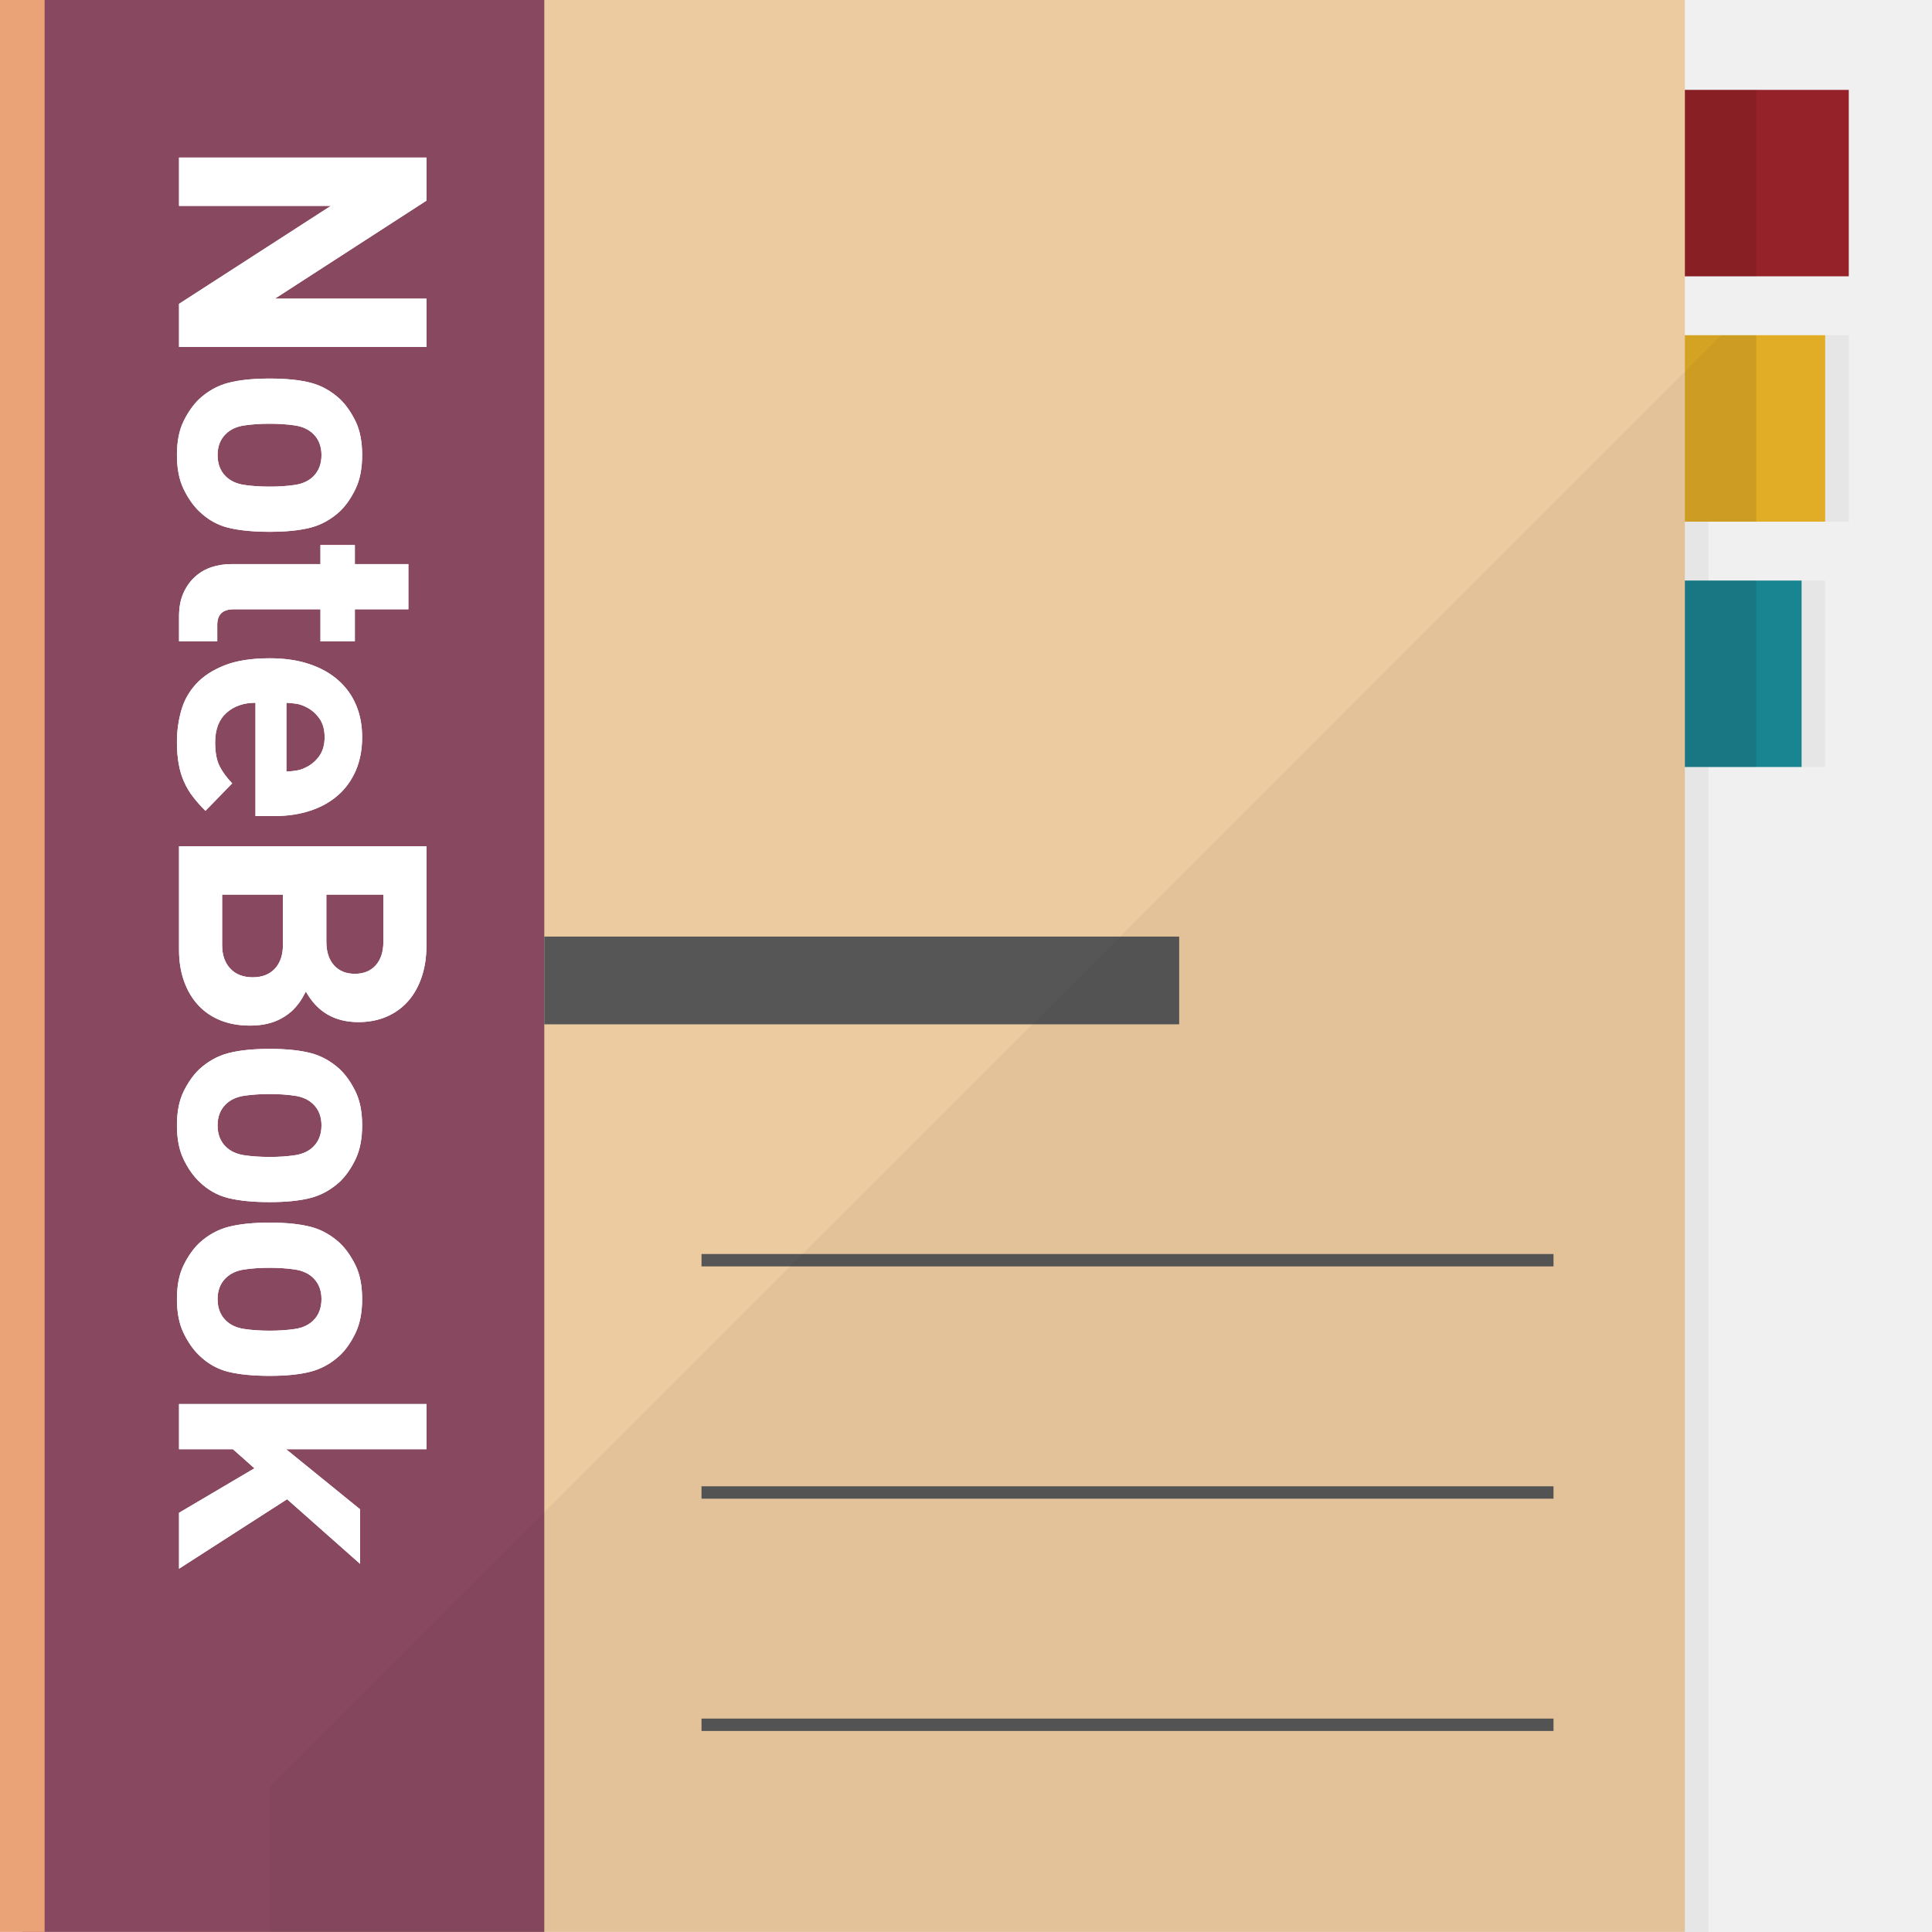
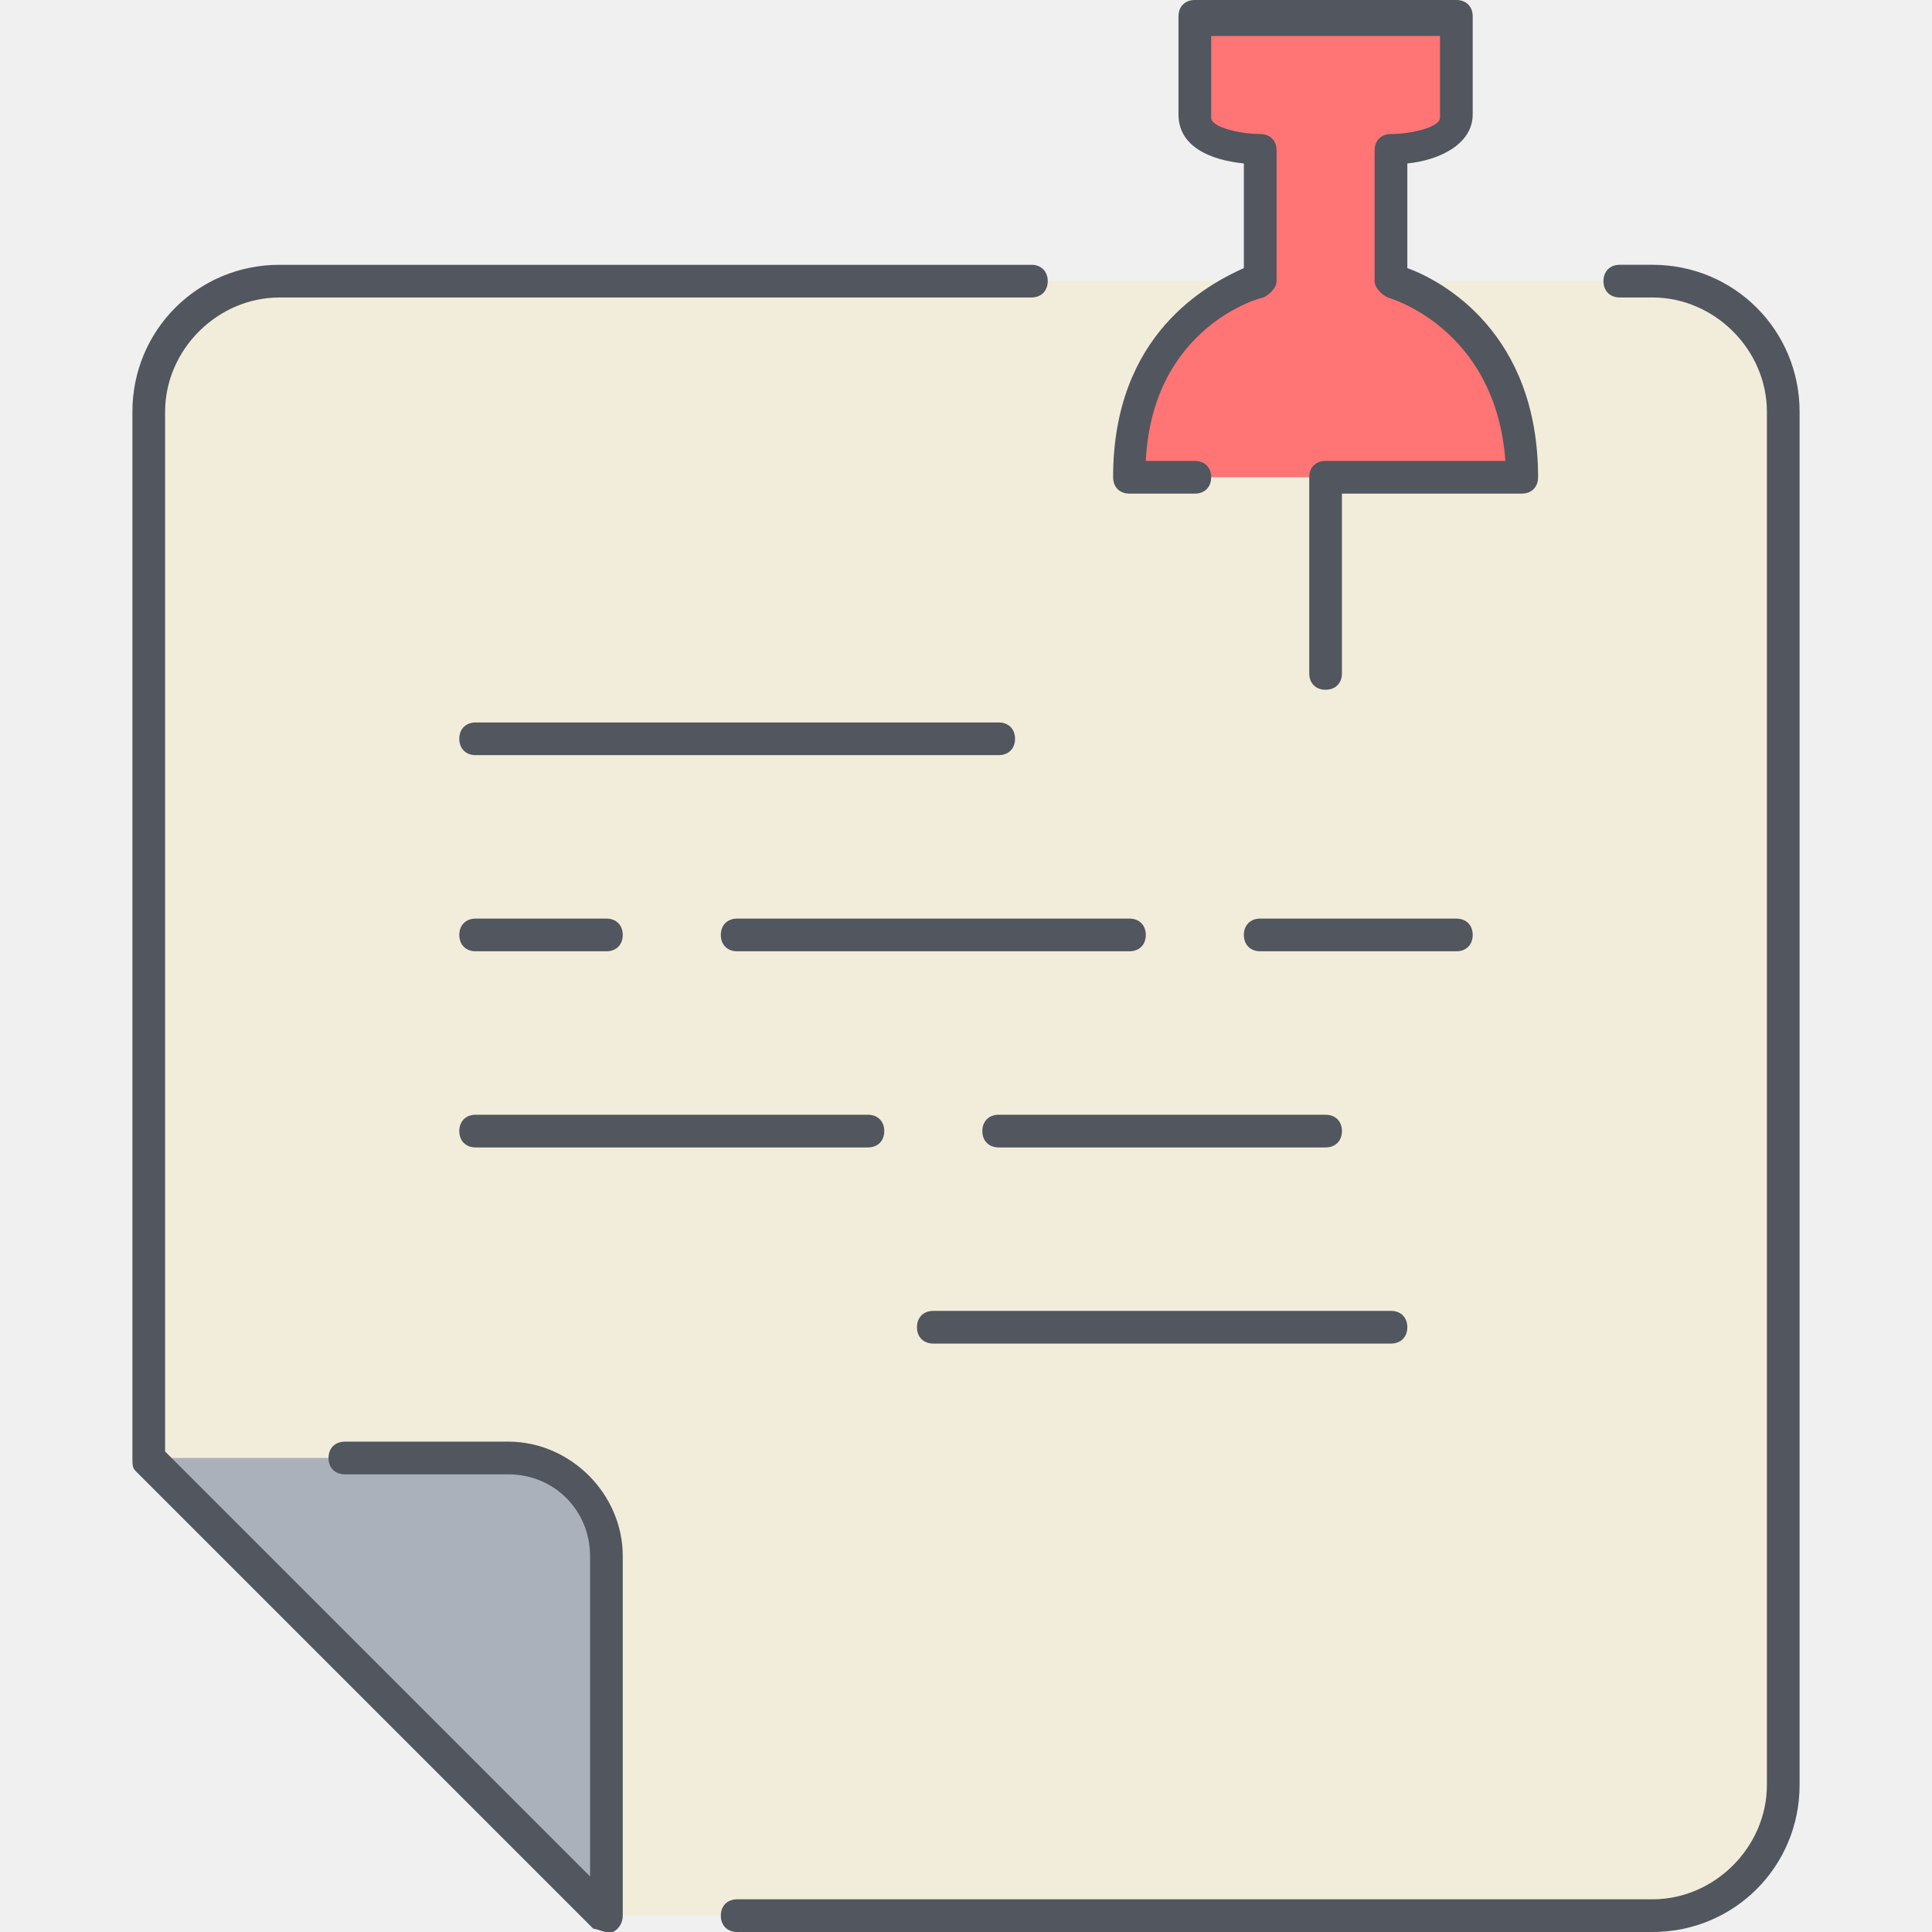
- <svg xmlns="http://www.w3.org/2000/svg" version="1.1" id="_x36_" viewBox="0 0 512 512" xml:space="preserve">
-   <g>
-     <g>
-       <g>
-         <rect x="376.309" y="88.836" style="fill:#EAB528;" width="107.385" height="49.406" />
-       </g>
-       <g>
-         <rect x="382.561" y="23.818" style="fill:#962229;" width="107.385" height="49.406" />
-       </g>
-       <g>
-         <rect x="370.057" y="153.854" style="fill:#188A96;" width="107.386" height="49.405" />
-       </g>
-       <g style="opacity:0.1;">
-         <rect x="358.043" y="88.836" style="fill:#060001;" width="107.386" height="49.406" />
-       </g>
-       <g style="opacity:0.1;">
-         <rect x="358.043" y="23.818" style="fill:#060001;" width="107.386" height="49.406" />
-       </g>
-       <g style="opacity:0.1;">
-         <rect x="358.043" y="153.854" style="fill:#060001;" width="107.386" height="49.405" />
-       </g>
-       <g>
-         <rect x="47.456" style="fill:#EDCBA0;" width="399.057" height="511.972" />
-       </g>
-       <g>
-         <rect x="5.911" style="fill:#884860;" width="138.333" height="511.972" />
-       </g>
-       <g>
-         <rect style="fill:#EAA277;" width="11.823" height="511.972" />
-       </g>
-       <g>
-         <path style="fill:#FFFFFF;" d="M47.444,80.523L87.69,54.556H47.444V41.753h65.57v11.42l-40.156,25.97h40.156v12.8h-65.57V80.523z     " />
-         <path style="fill:#FFFFFF;" d="M71.479,140.932c-4.358,0-7.996-0.354-10.912-1.057c-2.917-0.707-5.511-2.165-7.783-4.376     c-1.592-1.533-2.978-3.514-4.145-5.94c-1.167-2.426-1.75-5.418-1.75-8.977c0-3.563,0.583-6.541,1.75-8.936     c1.167-2.392,2.553-4.358,4.145-5.892c2.334-2.148,4.942-3.593,7.831-4.327c2.882-0.738,6.506-1.105,10.864-1.105     c4.358,0,7.968,0.367,10.823,1.105c2.855,0.734,5.442,2.179,7.784,4.327c1.592,1.534,2.971,3.501,4.138,5.892     c1.167,2.395,1.75,5.373,1.75,8.936c0,3.558-0.583,6.551-1.75,8.977c-1.167,2.426-2.546,4.407-4.138,5.94     c-2.341,2.148-4.928,3.593-7.784,4.328C79.447,140.565,75.837,140.932,71.479,140.932z M71.479,128.963     c2.457,0,4.695-0.155,6.726-0.464c2.025-0.305,3.652-1.074,4.88-2.299c1.407-1.414,2.113-3.288,2.113-5.617     c0-2.276-0.706-4.115-2.113-5.528c-1.229-1.229-2.855-1.994-4.88-2.303c-2.031-0.305-4.269-0.46-6.726-0.46     c-2.519,0-4.791,0.155-6.815,0.46c-2.025,0.309-3.652,1.075-4.88,2.303c-1.413,1.413-2.12,3.253-2.12,5.528     c0,2.33,0.707,4.203,2.12,5.617c1.229,1.225,2.855,1.994,4.88,2.299C66.688,128.808,68.96,128.963,71.479,128.963z" />
-         <path style="fill:#FFFFFF;" d="M47.444,163.402c0-2.453,0.398-4.557,1.194-6.307c0.803-1.75,1.846-3.191,3.137-4.327     c1.283-1.139,2.745-1.966,4.371-2.488c1.627-0.522,3.302-0.783,5.017-0.783h23.761v-5.065h9.114v5.065h14.186v11.973H94.039     v8.473h-9.114v-8.473H61.905c-2.889,0-4.33,1.38-4.33,4.142v4.331h-10.13V163.402z" />
-         <path style="fill:#FFFFFF;" d="M67.704,186.24c-3.13,0-5.697,0.888-7.687,2.673c-1.997,1.778-2.999,4.386-2.999,7.828     c0,2.639,0.384,4.726,1.153,6.259c0.769,1.534,1.888,3.071,3.363,4.605l-7.09,7.275c-1.229-1.229-2.32-2.458-3.274-3.683     c-0.947-1.229-1.75-2.563-2.388-4.008c-0.645-1.441-1.126-3.023-1.427-4.742c-0.309-1.719-0.467-3.651-0.467-5.799     c0-2.824,0.37-5.573,1.112-8.242c0.734-2.67,2.038-5.034,3.912-7.09c1.874-2.059,4.385-3.716,7.549-4.976     c3.164-1.256,7.166-1.888,12.018-1.888c3.926,0,7.412,0.508,10.452,1.52c3.04,1.013,5.601,2.44,7.686,4.283     c2.087,1.843,3.672,4.035,4.743,6.585c1.078,2.546,1.613,5.388,1.613,8.517c0,3.315-0.569,6.277-1.701,8.888     c-1.14,2.608-2.732,4.801-4.791,6.582c-2.059,1.781-4.509,3.133-7.364,4.053c-2.855,0.923-5.971,1.382-9.348,1.382h-5.065V186.24     z M75.899,204.475c1.043-0.062,1.949-0.155,2.718-0.278c0.769-0.123,1.578-0.398,2.444-0.827     c1.407-0.676,2.587-1.675,3.541-2.992c0.954-1.321,1.427-2.996,1.427-5.021c0-2.025-0.474-3.699-1.427-5.02     c-0.954-1.318-2.134-2.316-3.541-2.993c-0.865-0.429-1.675-0.707-2.444-0.827c-0.769-0.124-1.675-0.216-2.718-0.278V204.475z" />
-         <path style="fill:#FFFFFF;" d="M81.06,262.767c-0.68,1.29-1.263,2.269-1.751,2.948c-0.494,0.673-1.077,1.348-1.75,2.024     c-1.537,1.411-3.226,2.44-5.065,3.085c-1.846,0.645-3.932,0.968-6.266,0.968c-2.882,0-5.477-0.46-7.783-1.383     c-2.3-0.919-4.262-2.255-5.889-4.004c-1.626-1.75-2.889-3.867-3.775-6.355c-0.892-2.484-1.338-5.264-1.338-8.335v-27.443h65.57     v26.337c0,3.072-0.432,5.865-1.29,8.384c-0.865,2.515-2.073,4.65-3.638,6.4c-1.565,1.75-3.452,3.098-5.662,4.049     c-2.217,0.954-4.701,1.428-7.46,1.428C88.699,270.869,84.066,268.168,81.06,262.767z M58.865,250.427     c0,2.639,0.72,4.725,2.162,6.263c1.441,1.533,3.425,2.302,5.944,2.302c2.512,0,4.475-0.769,5.889-2.302     c1.414-1.538,2.12-3.624,2.12-6.263v-13.352H58.865V250.427z M86.489,249.597c0,2.639,0.68,4.712,2.025,6.218     c1.352,1.503,3.191,2.255,5.525,2.255c2.333,0,4.18-0.752,5.532-2.255c1.345-1.507,2.024-3.579,2.024-6.218v-12.522H86.489     V249.597z" />
-         <path style="fill:#FFFFFF;" d="M71.479,318.572c-4.358,0-7.996-0.353-10.912-1.057c-2.917-0.707-5.511-2.165-7.783-4.376     c-1.592-1.534-2.978-3.514-4.145-5.94c-1.167-2.426-1.75-5.418-1.75-8.977c0-3.562,0.583-6.54,1.75-8.935     c1.167-2.392,2.553-4.359,4.145-5.892c2.334-2.148,4.942-3.593,7.831-4.327c2.882-0.738,6.506-1.105,10.864-1.105     c4.358,0,7.968,0.368,10.823,1.105c2.855,0.734,5.442,2.179,7.784,4.327c1.592,1.533,2.971,3.5,4.138,5.892     c1.167,2.395,1.75,5.374,1.75,8.935c0,3.559-0.583,6.551-1.75,8.977c-1.167,2.426-2.546,4.406-4.138,5.94     c-2.341,2.148-4.928,3.593-7.784,4.327C79.447,318.204,75.837,318.572,71.479,318.572z M71.479,306.602     c2.457,0,4.695-0.154,6.726-0.463c2.025-0.305,3.652-1.074,4.88-2.299c1.407-1.414,2.113-3.288,2.113-5.618     c0-2.275-0.706-4.114-2.113-5.528c-1.229-1.229-2.855-1.994-4.88-2.302c-2.031-0.306-4.269-0.46-6.726-0.46     c-2.519,0-4.791,0.154-6.815,0.46c-2.025,0.309-3.652,1.074-4.88,2.302c-1.413,1.414-2.12,3.253-2.12,5.528     c0,2.33,0.707,4.204,2.12,5.618c1.229,1.225,2.855,1.994,4.88,2.299C66.688,306.448,68.96,306.602,71.479,306.602z" />
-         <path style="fill:#FFFFFF;" d="M71.479,364.616c-4.358,0-7.996-0.354-10.912-1.057c-2.917-0.707-5.511-2.165-7.783-4.375     c-1.592-1.534-2.978-3.514-4.145-5.941c-1.167-2.426-1.75-5.419-1.75-8.977c0-3.562,0.583-6.541,1.75-8.936     c1.167-2.391,2.553-4.358,4.145-5.892c2.334-2.148,4.942-3.593,7.831-4.327c2.882-0.738,6.506-1.105,10.864-1.105     c4.358,0,7.968,0.367,10.823,1.105c2.855,0.734,5.442,2.179,7.784,4.327c1.592,1.534,2.971,3.501,4.138,5.892     c1.167,2.395,1.75,5.374,1.75,8.936c0,3.558-0.583,6.551-1.75,8.977c-1.167,2.427-2.546,4.406-4.138,5.941     c-2.341,2.148-4.928,3.592-7.784,4.327C79.447,364.25,75.837,364.616,71.479,364.616z M71.479,352.647     c2.457,0,4.695-0.155,6.726-0.463c2.025-0.306,3.652-1.075,4.88-2.299c1.407-1.414,2.113-3.288,2.113-5.617     c0-2.275-0.706-4.114-2.113-5.528c-1.229-1.229-2.855-1.994-4.88-2.303c-2.031-0.305-4.269-0.46-6.726-0.46     c-2.519,0-4.791,0.155-6.815,0.46c-2.025,0.309-3.652,1.075-4.88,2.303c-1.413,1.414-2.12,3.253-2.12,5.528     c0,2.33,0.707,4.203,2.12,5.617c1.229,1.225,2.855,1.994,4.88,2.299C66.688,352.492,68.96,352.647,71.479,352.647z" />
-         <path style="fill:#FFFFFF;" d="M47.444,400.902l19.985-11.788l-5.71-5.065H47.444v-11.973h65.57v11.973H75.81l19.615,15.929     v14.461l-19.34-17.13l-28.64,18.417V400.902z" />
-       </g>
-       <g>
-         <path style="fill:#FFFFFF;" d="M47.444,80.523L87.69,54.556H47.444V41.753h65.57v11.42l-40.156,25.97h40.156v12.8h-65.57V80.523z     " />
-         <path style="fill:#FFFFFF;" d="M71.479,140.932c-4.358,0-7.996-0.354-10.912-1.057c-2.917-0.707-5.511-2.165-7.783-4.376     c-1.592-1.533-2.978-3.514-4.145-5.94c-1.167-2.426-1.75-5.418-1.75-8.977c0-3.563,0.583-6.541,1.75-8.936     c1.167-2.392,2.553-4.358,4.145-5.892c2.334-2.148,4.942-3.593,7.831-4.327c2.882-0.738,6.506-1.105,10.864-1.105     c4.358,0,7.968,0.367,10.823,1.105c2.855,0.734,5.442,2.179,7.784,4.327c1.592,1.534,2.971,3.501,4.138,5.892     c1.167,2.395,1.75,5.373,1.75,8.936c0,3.558-0.583,6.551-1.75,8.977c-1.167,2.426-2.546,4.407-4.138,5.94     c-2.341,2.148-4.928,3.593-7.784,4.328C79.447,140.565,75.837,140.932,71.479,140.932z M71.479,128.963     c2.457,0,4.695-0.155,6.726-0.464c2.025-0.305,3.652-1.074,4.88-2.299c1.407-1.414,2.113-3.288,2.113-5.617     c0-2.276-0.706-4.115-2.113-5.528c-1.229-1.229-2.855-1.994-4.88-2.303c-2.031-0.305-4.269-0.46-6.726-0.46     c-2.519,0-4.791,0.155-6.815,0.46c-2.025,0.309-3.652,1.075-4.88,2.303c-1.413,1.413-2.12,3.253-2.12,5.528     c0,2.33,0.707,4.203,2.12,5.617c1.229,1.225,2.855,1.994,4.88,2.299C66.688,128.808,68.96,128.963,71.479,128.963z" />
-         <path style="fill:#FFFFFF;" d="M47.444,163.402c0-2.453,0.398-4.557,1.194-6.307c0.803-1.75,1.846-3.191,3.137-4.327     c1.283-1.139,2.745-1.966,4.371-2.488c1.627-0.522,3.302-0.783,5.017-0.783h23.761v-5.065h9.114v5.065h14.186v11.973H94.039     v8.473h-9.114v-8.473H61.905c-2.889,0-4.33,1.38-4.33,4.142v4.331h-10.13V163.402z" />
-         <path style="fill:#FFFFFF;" d="M67.704,186.24c-3.13,0-5.697,0.888-7.687,2.673c-1.997,1.778-2.999,4.386-2.999,7.828     c0,2.639,0.384,4.726,1.153,6.259c0.769,1.534,1.888,3.071,3.363,4.605l-7.09,7.275c-1.229-1.229-2.32-2.458-3.274-3.683     c-0.947-1.229-1.75-2.563-2.388-4.008c-0.645-1.441-1.126-3.023-1.427-4.742c-0.309-1.719-0.467-3.651-0.467-5.799     c0-2.824,0.37-5.573,1.112-8.242c0.734-2.67,2.038-5.034,3.912-7.09c1.874-2.059,4.385-3.716,7.549-4.976     c3.164-1.256,7.166-1.888,12.018-1.888c3.926,0,7.412,0.508,10.452,1.52c3.04,1.013,5.601,2.44,7.686,4.283     c2.087,1.843,3.672,4.035,4.743,6.585c1.078,2.546,1.613,5.388,1.613,8.517c0,3.315-0.569,6.277-1.701,8.888     c-1.14,2.608-2.732,4.801-4.791,6.582c-2.059,1.781-4.509,3.133-7.364,4.053c-2.855,0.923-5.971,1.382-9.348,1.382h-5.065V186.24     z M75.899,204.475c1.043-0.062,1.949-0.155,2.718-0.278c0.769-0.123,1.578-0.398,2.444-0.827     c1.407-0.676,2.587-1.675,3.541-2.992c0.954-1.321,1.427-2.996,1.427-5.021c0-2.025-0.474-3.699-1.427-5.02     c-0.954-1.318-2.134-2.316-3.541-2.993c-0.865-0.429-1.675-0.707-2.444-0.827c-0.769-0.124-1.675-0.216-2.718-0.278V204.475z" />
-         <path style="fill:#FFFFFF;" d="M81.06,262.767c-0.68,1.29-1.263,2.269-1.751,2.948c-0.494,0.673-1.077,1.348-1.75,2.024     c-1.537,1.411-3.226,2.44-5.065,3.085c-1.846,0.645-3.932,0.968-6.266,0.968c-2.882,0-5.477-0.46-7.783-1.383     c-2.3-0.919-4.262-2.255-5.889-4.004c-1.626-1.75-2.889-3.867-3.775-6.355c-0.892-2.484-1.338-5.264-1.338-8.335v-27.443h65.57     v26.337c0,3.072-0.432,5.865-1.29,8.384c-0.865,2.515-2.073,4.65-3.638,6.4c-1.565,1.75-3.452,3.098-5.662,4.049     c-2.217,0.954-4.701,1.428-7.46,1.428C88.699,270.869,84.066,268.168,81.06,262.767z M58.865,250.427     c0,2.639,0.72,4.725,2.162,6.263c1.441,1.533,3.425,2.302,5.944,2.302c2.512,0,4.475-0.769,5.889-2.302     c1.414-1.538,2.12-3.624,2.12-6.263v-13.352H58.865V250.427z M86.489,249.597c0,2.639,0.68,4.712,2.025,6.218     c1.352,1.503,3.191,2.255,5.525,2.255c2.333,0,4.18-0.752,5.532-2.255c1.345-1.507,2.024-3.579,2.024-6.218v-12.522H86.489     V249.597z" />
-         <path style="fill:#FFFFFF;" d="M71.479,318.572c-4.358,0-7.996-0.353-10.912-1.057c-2.917-0.707-5.511-2.165-7.783-4.376     c-1.592-1.534-2.978-3.514-4.145-5.94c-1.167-2.426-1.75-5.418-1.75-8.977c0-3.562,0.583-6.54,1.75-8.935     c1.167-2.392,2.553-4.359,4.145-5.892c2.334-2.148,4.942-3.593,7.831-4.327c2.882-0.738,6.506-1.105,10.864-1.105     c4.358,0,7.968,0.368,10.823,1.105c2.855,0.734,5.442,2.179,7.784,4.327c1.592,1.533,2.971,3.5,4.138,5.892     c1.167,2.395,1.75,5.374,1.75,8.935c0,3.559-0.583,6.551-1.75,8.977c-1.167,2.426-2.546,4.406-4.138,5.94     c-2.341,2.148-4.928,3.593-7.784,4.327C79.447,318.204,75.837,318.572,71.479,318.572z M71.479,306.602     c2.457,0,4.695-0.154,6.726-0.463c2.025-0.305,3.652-1.074,4.88-2.299c1.407-1.414,2.113-3.288,2.113-5.618     c0-2.275-0.706-4.114-2.113-5.528c-1.229-1.229-2.855-1.994-4.88-2.302c-2.031-0.306-4.269-0.46-6.726-0.46     c-2.519,0-4.791,0.154-6.815,0.46c-2.025,0.309-3.652,1.074-4.88,2.302c-1.413,1.414-2.12,3.253-2.12,5.528     c0,2.33,0.707,4.204,2.12,5.618c1.229,1.225,2.855,1.994,4.88,2.299C66.688,306.448,68.96,306.602,71.479,306.602z" />
-         <path style="fill:#FFFFFF;" d="M71.479,364.616c-4.358,0-7.996-0.354-10.912-1.057c-2.917-0.707-5.511-2.165-7.783-4.375     c-1.592-1.534-2.978-3.514-4.145-5.941c-1.167-2.426-1.75-5.419-1.75-8.977c0-3.562,0.583-6.541,1.75-8.936     c1.167-2.391,2.553-4.358,4.145-5.892c2.334-2.148,4.942-3.593,7.831-4.327c2.882-0.738,6.506-1.105,10.864-1.105     c4.358,0,7.968,0.367,10.823,1.105c2.855,0.734,5.442,2.179,7.784,4.327c1.592,1.534,2.971,3.501,4.138,5.892     c1.167,2.395,1.75,5.374,1.75,8.936c0,3.558-0.583,6.551-1.75,8.977c-1.167,2.427-2.546,4.406-4.138,5.941     c-2.341,2.148-4.928,3.592-7.784,4.327C79.447,364.25,75.837,364.616,71.479,364.616z M71.479,352.647     c2.457,0,4.695-0.155,6.726-0.463c2.025-0.306,3.652-1.075,4.88-2.299c1.407-1.414,2.113-3.288,2.113-5.617     c0-2.275-0.706-4.114-2.113-5.528c-1.229-1.229-2.855-1.994-4.88-2.303c-2.031-0.305-4.269-0.46-6.726-0.46     c-2.519,0-4.791,0.155-6.815,0.46c-2.025,0.309-3.652,1.075-4.88,2.303c-1.413,1.414-2.12,3.253-2.12,5.528     c0,2.33,0.707,4.203,2.12,5.617c1.229,1.225,2.855,1.994,4.88,2.299C66.688,352.492,68.96,352.647,71.479,352.647z" />
-         <path style="fill:#FFFFFF;" d="M47.444,400.902l19.985-11.788l-5.71-5.065H47.444v-11.973h65.57v11.973H75.81l19.615,15.929     v14.461l-19.34-17.13l-28.64,18.417V400.902z" />
-       </g>
-       <g>
-         <rect x="144.244" y="248.204" style="fill:#565657;" width="168.255" height="23.254" />
-       </g>
-       <g>
-         <rect x="185.905" y="332.329" style="fill:#565657;" width="225.793" height="3.283" />
-       </g>
-       <g>
-         <rect x="185.905" y="393.885" style="fill:#565657;" width="225.793" height="3.283" />
-       </g>
-       <g>
-         <rect x="185.905" y="455.442" style="fill:#565657;" width="225.793" height="3.283" />
-       </g>
-     </g>
-     <polygon style="opacity:0.05;fill:#231815;" points="489.946,88.851 489.946,138.257 452.768,138.257 452.768,153.859    483.691,153.859 483.691,203.265 452.768,203.265 452.768,512 71.506,512 71.506,473.417 119.014,425.909 123.793,421.2    146.353,398.64 150.499,394.494 156.403,388.59 209.393,335.6 212.696,332.297 215.788,329.205 234.272,310.792 296.89,248.173    364.287,180.706 376.305,168.688 391.134,153.859 456.142,88.851  " />
+ <svg xmlns="http://www.w3.org/2000/svg" height="800px" width="800px" version="1.1" id="Layer_1" viewBox="0 0 504.32 504.32" xml:space="preserve">
+   <g transform="translate(5 1)">
+     <path style="fill:#F2EDDA;" d="M341.027,123.587h51.2c0-42.667-34.133-51.2-34.133-51.2h68.267   c18.773,0,34.133,15.36,34.133,34.133v358.4c0,18.773-15.36,34.133-34.133,34.133H153.293v-93.867c0-14.507-11.093-25.6-25.6-25.6   H33.827V106.52c0-18.773,15.36-34.133,34.133-34.133h256c0,0-34.133,8.533-34.133,51.2H341.027z" />
+     <path style="fill:#FF7474;" d="M392.227,123.587h-51.2h-51.2c0-42.667,34.133-51.2,34.133-51.2V38.253c0,0-17.067,0-17.067-8.533   V4.12h68.267v25.6c0,8.533-17.067,8.533-17.067,8.533v34.133C358.093,72.387,392.227,80.92,392.227,123.587" />
+     <path style="fill:#AAB1BA;" d="M153.293,405.187v93.867L33.827,379.587h93.867C142.2,379.587,153.293,390.68,153.293,405.187" />
  </g>
+   <path style="fill:#51565F;" d="M158.293,504.32c-0.853,0-2.56-0.853-3.413-0.853L35.413,384c-0.853-0.853-0.853-1.707-0.853-3.413  V107.52c0-21.333,17.067-38.4,38.4-38.4h196.267c2.56,0,4.267,1.707,4.267,4.267c0,2.56-1.707,4.267-4.267,4.267H72.96  c-16.213,0-29.867,13.653-29.867,29.867v271.36l110.933,110.933v-83.627c0-11.947-9.387-21.333-21.333-21.333H90.027  c-2.56,0-4.267-1.707-4.267-4.267c0-2.56,1.707-4.267,4.267-4.267h42.667c16.213,0,29.867,13.653,29.867,29.867v93.867  c0,1.707-0.853,3.413-2.56,4.267C159.147,504.32,159.147,504.32,158.293,504.32z M431.36,504.32H192.427  c-2.56,0-4.267-1.707-4.267-4.267c0-2.56,1.707-4.267,4.267-4.267H431.36c16.213,0,29.867-13.653,29.867-29.867v-358.4  c0-16.213-13.653-29.867-29.867-29.867h-8.533c-2.56,0-4.267-1.707-4.267-4.267c0-2.56,1.707-4.267,4.267-4.267h8.533  c21.333,0,38.4,17.067,38.4,38.4v358.4C469.76,487.253,452.693,504.32,431.36,504.32z M363.093,350.72H243.627  c-2.56,0-4.267-1.707-4.267-4.267s1.707-4.267,4.267-4.267h119.467c2.56,0,4.267,1.707,4.267,4.267S365.653,350.72,363.093,350.72z   M346.027,299.52h-85.333c-2.56,0-4.267-1.707-4.267-4.267c0-2.56,1.707-4.267,4.267-4.267h85.333c2.56,0,4.267,1.707,4.267,4.267  C350.293,297.813,348.587,299.52,346.027,299.52z M226.56,299.52h-102.4c-2.56,0-4.267-1.707-4.267-4.267  c0-2.56,1.707-4.267,4.267-4.267h102.4c2.56,0,4.267,1.707,4.267,4.267C230.827,297.813,229.12,299.52,226.56,299.52z   M380.16,248.32h-51.2c-2.56,0-4.267-1.707-4.267-4.267c0-2.56,1.707-4.267,4.267-4.267h51.2c2.56,0,4.267,1.707,4.267,4.267  C384.427,246.613,382.72,248.32,380.16,248.32z M294.827,248.32h-102.4c-2.56,0-4.267-1.707-4.267-4.267  c0-2.56,1.707-4.267,4.267-4.267h102.4c2.56,0,4.267,1.707,4.267,4.267C299.093,246.613,297.387,248.32,294.827,248.32z   M158.293,248.32H124.16c-2.56,0-4.267-1.707-4.267-4.267c0-2.56,1.707-4.267,4.267-4.267h34.133c2.56,0,4.267,1.707,4.267,4.267  C162.56,246.613,160.853,248.32,158.293,248.32z M260.693,197.12H124.16c-2.56,0-4.267-1.707-4.267-4.267s1.707-4.267,4.267-4.267  h136.533c2.56,0,4.267,1.707,4.267,4.267S263.253,197.12,260.693,197.12z M346.027,180.053c-2.56,0-4.267-1.707-4.267-4.267v-51.2  c0-2.56,1.707-4.267,4.267-4.267h46.933c-2.56-34.987-30.72-42.667-30.72-42.667c-1.707-0.853-3.413-2.56-3.413-4.267V39.253  c0-2.56,1.707-4.267,4.267-4.267c5.12,0,12.8-1.707,12.8-4.267V9.387H316.16V30.72c0,2.56,7.68,4.267,12.8,4.267  c2.56,0,4.267,1.707,4.267,4.267v34.133c0,1.707-1.707,3.413-3.413,4.267c-0.853,0-29.013,7.68-30.72,42.667h12.8  c2.56,0,4.267,1.707,4.267,4.267c0,2.56-1.707,4.267-4.267,4.267h-17.067c-2.56,0-4.267-1.707-4.267-4.267  c0-37.547,24.747-50.347,34.133-54.613V42.667c-8.533-0.853-17.067-4.267-17.067-12.8v-25.6c0-2.56,1.707-4.267,4.267-4.267h68.267  c2.56,0,4.267,1.707,4.267,4.267v25.6c0,7.68-8.533,11.947-17.067,12.8v27.307c9.387,3.413,34.133,17.067,34.133,54.613  c0,2.56-1.707,4.267-4.267,4.267h-46.933v46.933C350.293,178.347,348.587,180.053,346.027,180.053z" />
</svg>
